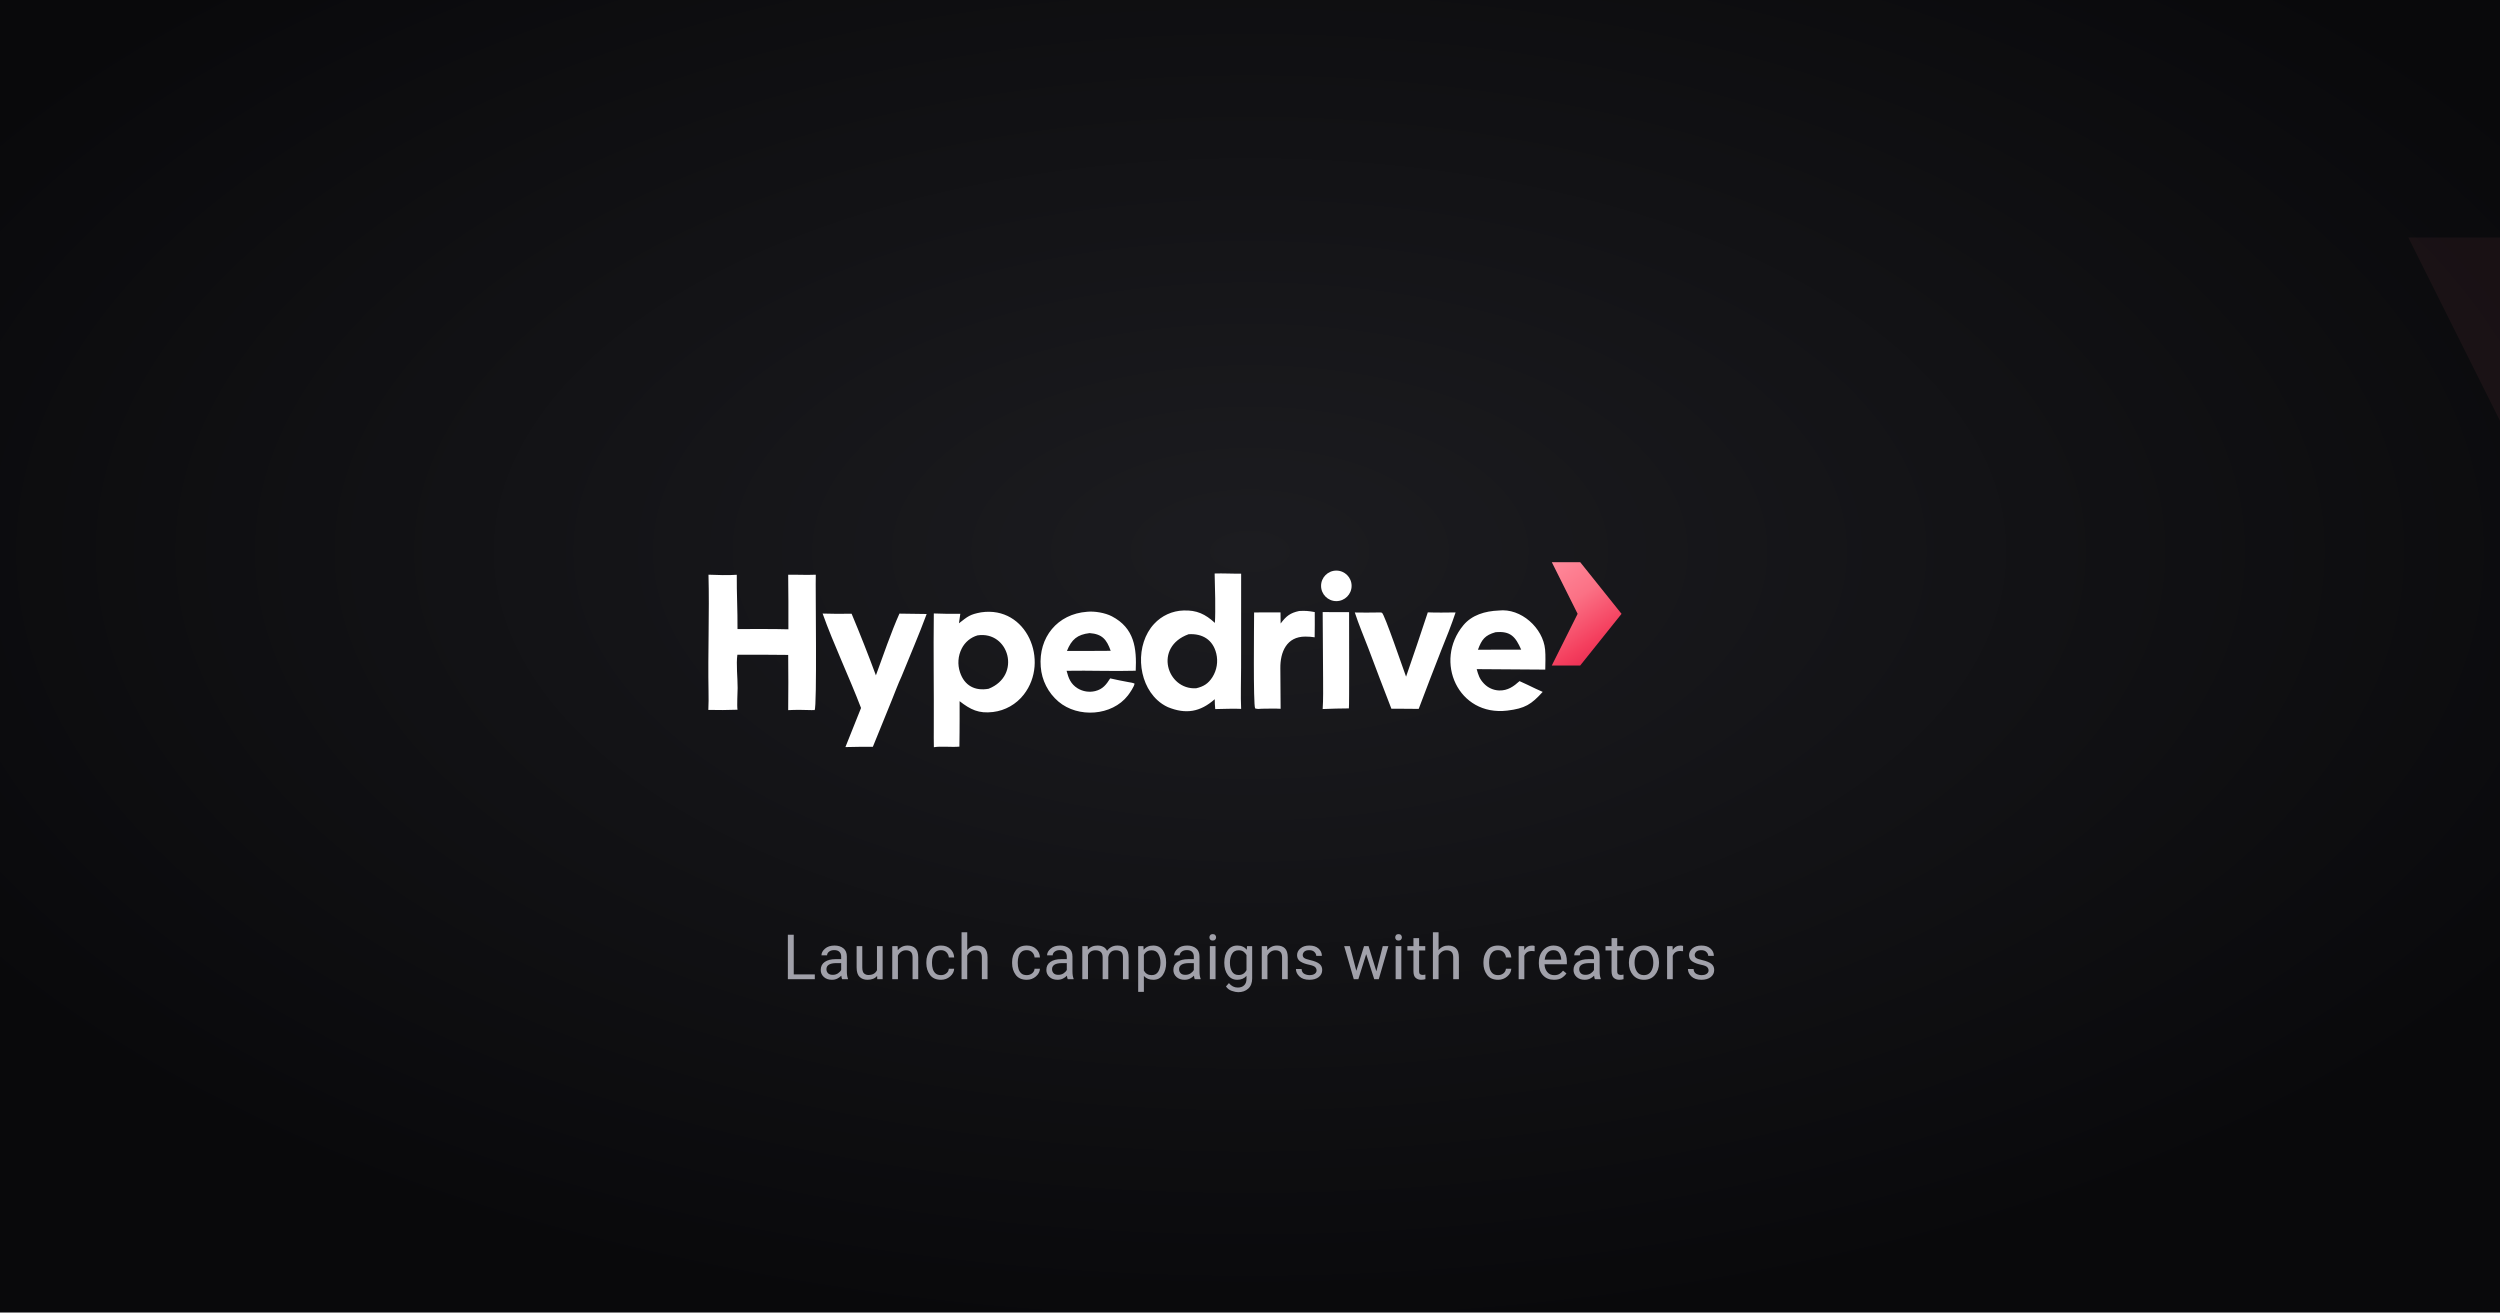
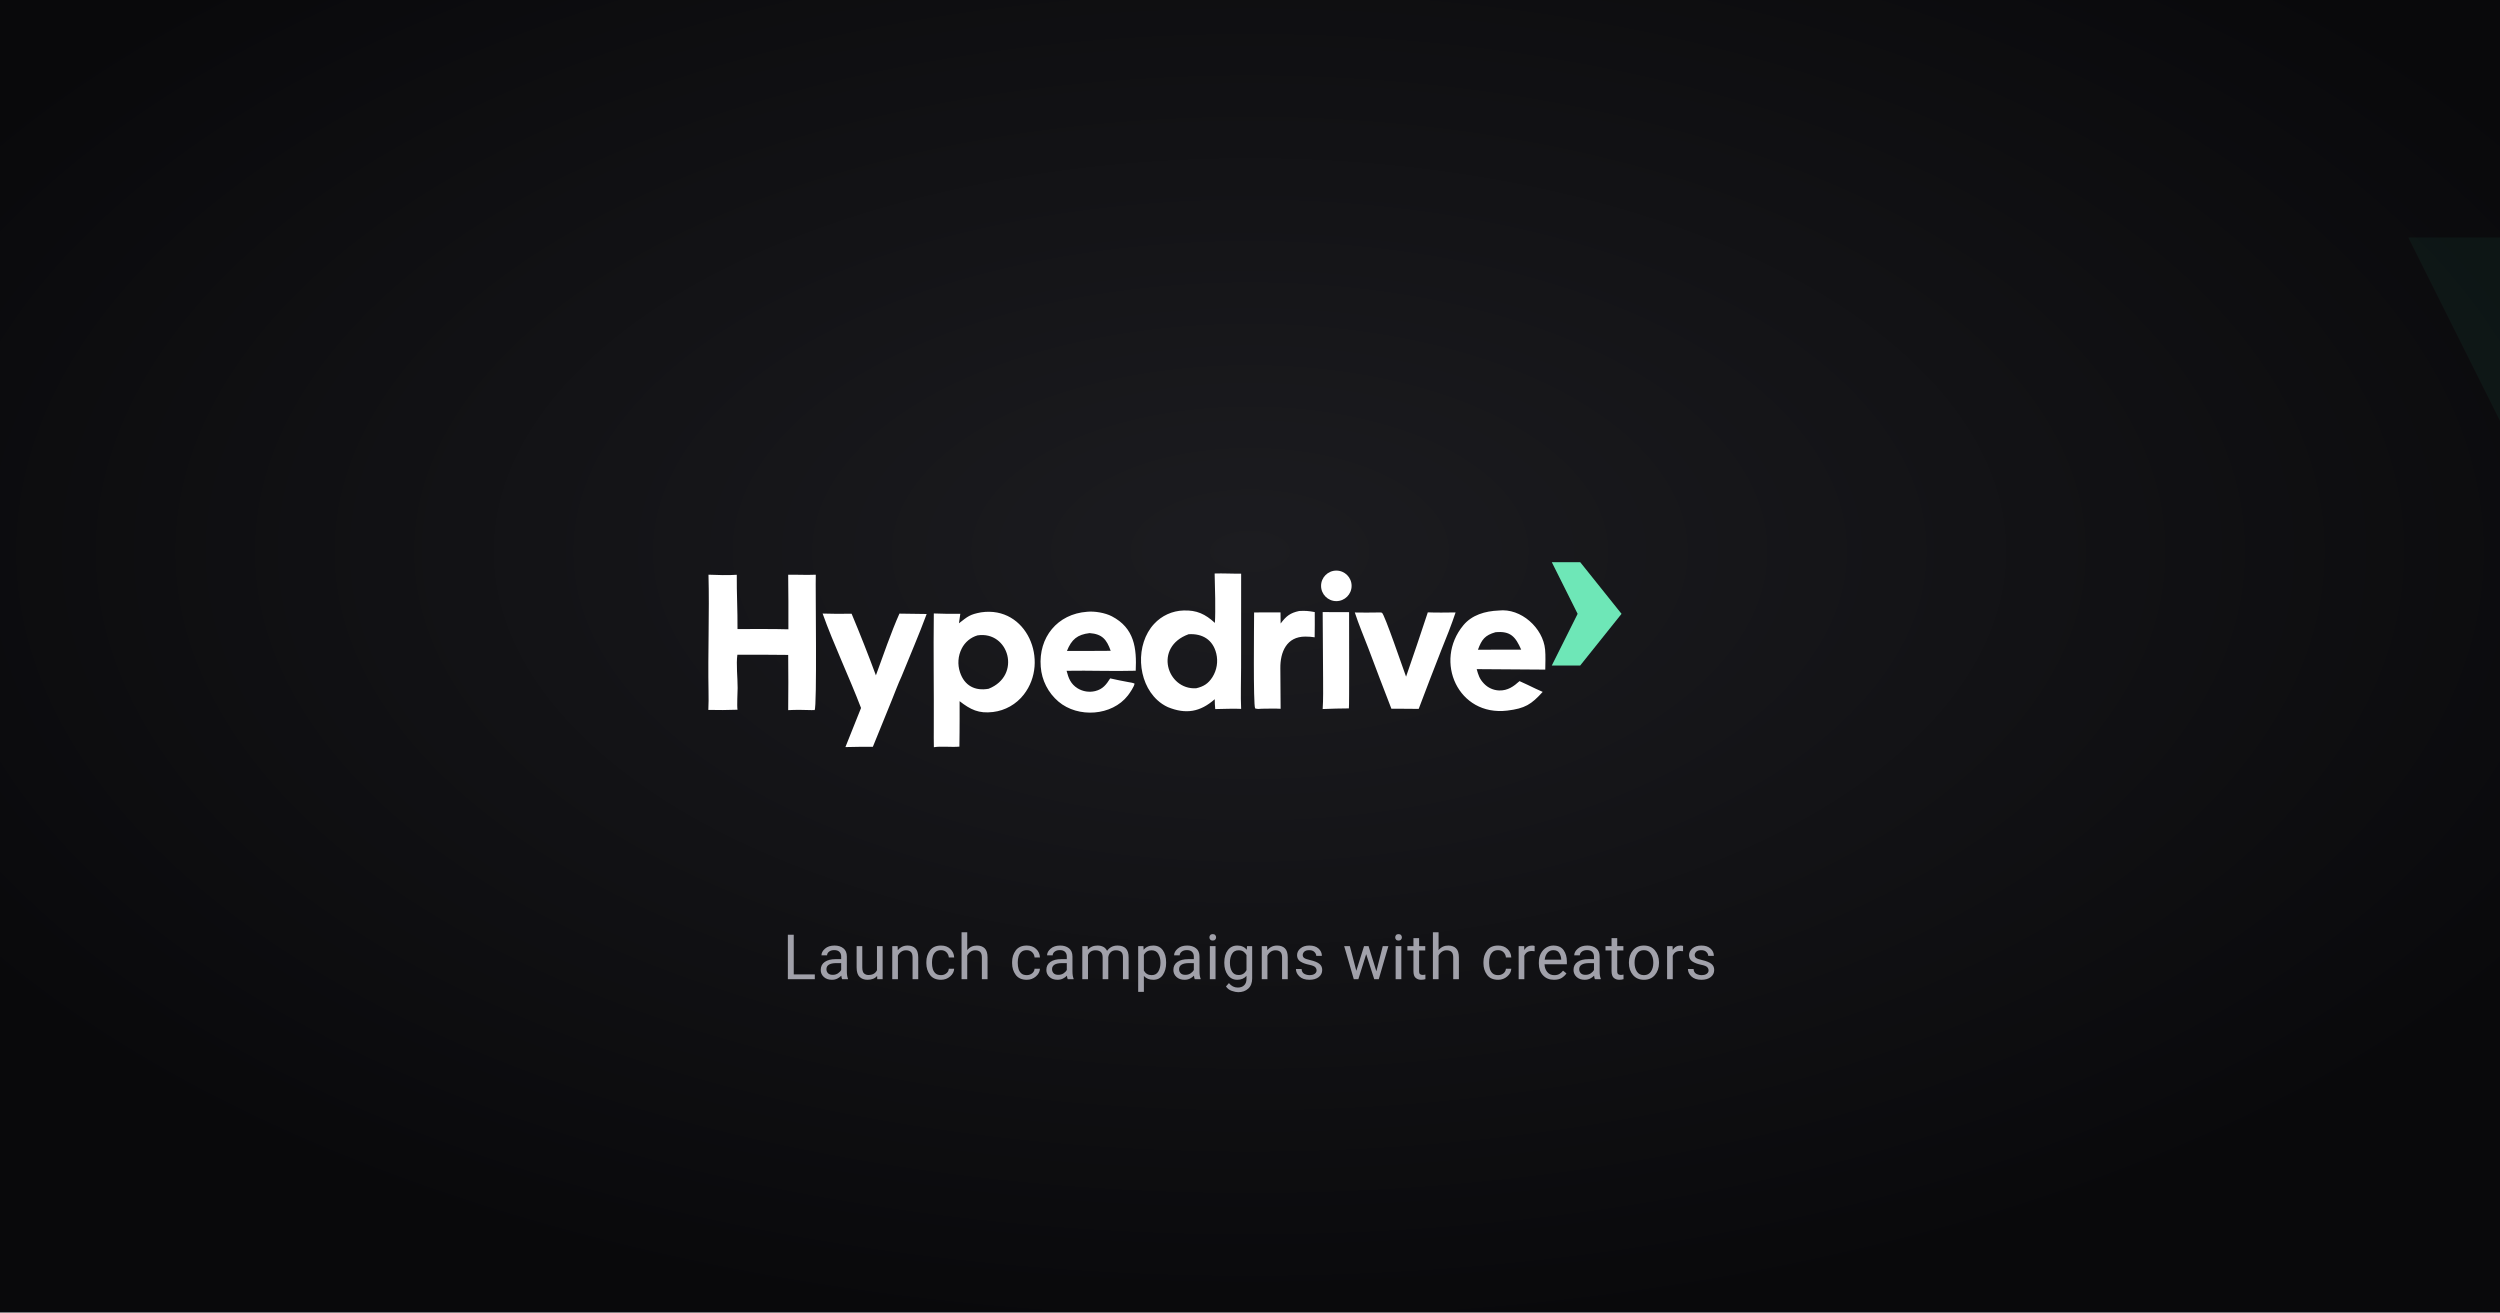
<svg xmlns="http://www.w3.org/2000/svg" viewBox="0 0 1200 630" fill="none">
  <defs>
    <radialGradient id="glow" cx="50%" cy="42%" r="60%">
      <stop offset="0" stop-color="#1c1c20" />
      <stop offset="1" stop-color="#09090b" />
    </radialGradient>
-     <linearGradient id="oacc" x1="0" y1="0" x2="1200" y2="630" gradientUnits="userSpaceOnUse">
-       <stop offset="0" stop-color="#ff8a9b" />
-       <stop offset=".35" stop-color="#fb7185" />
-       <stop offset=".7" stop-color="#f43f5e" />
-       <stop offset="1" stop-color="#e11d48" />
+     <linearGradient id="wacc" x1="400" y1="290" x2="470" y2="370" gradientUnits="userSpaceOnUse">
+       <stop offset="0" stop-color="#6ee7b7" />
+       <stop offset=".35" stop-color="#34d399" />
+       <stop offset=".7" stop-color="#10b981" />
+       <stop offset="1" stop-color="#059669" />
    </linearGradient>
  </defs>
  <rect width="1200" height="630" fill="url(#glow)" />
  <g transform="translate(940 -30) scale(9)" opacity="0.06">
-     <path d="M24 16H46L78 56.0L46 96H24L44 56.0Z" fill="#fb7185" />
+     <path d="M24 16H46L78 56.0L46 96H24L44 56.0Z" fill="#34d399" />
  </g>
  <g transform="translate(340 250) scale(0.62)">
-     <defs>
-       <linearGradient id="accent" x1="24.0" y1="16.0" x2="78.0" y2="96.0" gradientUnits="userSpaceOnUse">
-         <stop offset="0" stop-color="#ff8a9b" />
-         <stop offset=".35" stop-color="#fb7185" />
-         <stop offset=".7" stop-color="#f43f5e" />
-         <stop offset="1" stop-color="#e11d48" />
-       </linearGradient>
-     </defs>
    <path fill="#ffffff" d="M391.99 40.78c6.26-.23 13.85.22 20.51.12l-.05 72.81c.02 9.77-.46 22.44.05 31.87-5.56-.32-14.28.07-20.07.16-.28-2.47-.3-5.14-.38-7.64-11.2 9.9-22.33 11.85-36.3 6.12a31 31 0 0 1-8.1-5.4c-15.78-14.4-17.08-43.35-2.56-59a32.2 32.2 0 0 1 22.8-10.41c10.22-.38 16.92 2.81 24.29 9.62.6-9.1.09-28.76-.2-38.25m-14.34 88.85c5.7-1.3 9.4-3.55 12.67-8.69a23.8 23.8 0 0 0 2.95-18.14c-2.59-10.78-10.75-15.65-21.4-15.02-27.3 9.84-16.87 43.15 5.78 41.85M211.17 70.84c35.33-5.25 53.27 37.71 33.05 63.67a35.5 35.5 0 0 1-23.84 13.5c-11.04 1.34-17.4-1.83-25.85-8.39l.01 13.33c.04 7.22-.1 14.63-.17 21.86-6.44.58-14.12-.51-19.76.45-.12-4.87-.1-9.85-.07-14.73.16-29.58-.35-59.25.02-88.82 7.1.32 13.4.33 20.52.26-.42 2.37-.73 4.95-1.06 7.35 6.96-5.4 8.47-6.87 17.15-8.48m5.82 59.17c25.77-10.23 15.72-44.95-8.56-41.34a20 20 0 0 0-12.23 10.15 23.8 23.8 0 0 0-1.35 18.47c3.44 10.35 11.66 14.62 22.14 12.72M61.82 41.72c7.37-.1 13.71.32 21.37-.01-.34 9.73 1.06 102.7-.9 104.78l-2.33.05c-5.9-.2-12.27-.32-18.14.03q.24-21.37.01-42.76-19.67-.23-39.35-.14c-1.03 7.2.24 18.09.2 25.77-.04 4.07-.61 13.47-.1 16.79q-11.28.43-22.58.15c.25-4.52.23-9.78.15-14.34C-.42 102.08.9 71.62.12 41.7c7.23.25 14.7.57 21.9.06-.13 13.76.68 27.74.56 42.02 13.3.06 26.01-.19 39.4.2q.08-21.14-.16-42.27M293.23 70.4c5.84-.59 13.96.8 19.15 3.5 17.55 9.13 19.32 24.79 18.5 42.15-17.48.53-35.82-.3-53.52.05 1.48 5.71 3.16 10.22 8.54 13.58a18 18 0 0 0 13.59 2.13c5.94-1.48 8.63-5.08 11.63-9.84 4.73 1.13 9.27 1.96 14.04 2.87 1.7.3 3.2.47 4.8 1.14-.06 2.1-3.73 7.41-5.15 9.24-12.33 15.89-38.59 17.58-53.75 4.72a39.2 39.2 0 0 1-13.71-26.96c-1.82-22.75 12.9-40.9 35.88-42.58m-15.61 30.34 17.16-.02 16.73-.09c-3.1-8.68-6.51-12.99-16.31-13.72-9.55 1.15-13.96 4.86-17.58 13.83M611.9 69.44c17.26-2.04 34.37 13.53 35.92 30.22.45 4.9.2 10.58.13 15.52l-53.09-.37c1.27 4.55 2.12 7.5 5.56 11.13a17 17 0 0 0 11.9 5.39c6.57.16 11.13-3.09 15.7-7.24 4.03 1.75 8.38 3.93 12.37 5.82l5.57 2.52c-8.8 9.7-13.68 12.81-27.38 14.48-38.07 4.61-57.16-38.2-34.04-66.07 6.6-7.95 16.74-10.97 27.35-11.4M595.8 99.82l19.6-.1h13.9c-4.36-9.92-8.23-14.63-19.93-13.47-8.16 2.36-10.6 5.58-13.57 13.57M88.48 71.78c7.67.3 14.74.23 22.43.12a1210 1210 0 0 1 18.82 47.73c5.39-14.68 11.94-33.8 18.22-47.8q10.55.06 21.08.3c-5.92 16.09-13.03 32.4-19.48 48.4-2.47 5.24-5.4 13.13-7.65 18.66l-14.52 35.73c-6.84-.12-14.36.15-21.26.24l12.1-30.27c-9.1-23.86-21.42-49.73-29.74-73.11M557.01 70.86c7 .3 14.46.12 21.51.06-2.82 8.6-7.7 21.04-11.17 29.43q-8.85 22.56-17.39 45.24c-6.7-.21-14.21.01-21.14-.12a4140 4140 0 0 1-17.8-46.69c-3.44-9.02-7.58-18.72-10.52-27.82 5.92.19 12.15.04 18.1-.01.99-.03 1.97-.13 2.91.23 1.88.73 16.47 43.61 18.67 49.46a3252 3252 0 0 0 16.83-49.78M457.43 69.8c4.75-.3 7.44 0 12.05.83.13 6.36-.03 13.14-.07 19.53a46 46 0 0 0-7.21-.54c-14.5-.05-19.51 11.96-19.35 24.56.14 10.42.19 20.9.21 31.33-3.96-.29-10.32-.07-14.46-.05-2.1.13-3.32.39-5.27-.24-1.55-2.97-.81-65.97-.8-74.28 6.5-.16 13.85 0 20.45-.06l.09 8.62c4.31-5.75 7.35-8.2 14.36-9.7M475.62 70.64q10.22.11 20.45.07c-.04 7.54.23 73.59-.16 74.5q-10.16.06-20.3.5c.53-7.47.33-16.24.33-23.84z" />
    <circle cx="486.2" cy="50.34" r="11.82" fill="#ffffff" />
    <g transform="translate(629 16)">
-       <path d="M24 16H46L78 56.0L46 96H24L44 56.0Z" fill="url(#accent)" />
+       <path d="M24 16H46L78 56.0L46 96H24L44 56.0Z" fill="url(#wacc)" />
    </g>
  </g>
  <text x="600" y="470" font-family="-apple-system,Segoe UI,Roboto,sans-serif" font-size="30" fill="#a1a1aa" text-anchor="middle" letter-spacing="0.5">Launch campaigns with creators</text>
</svg>
